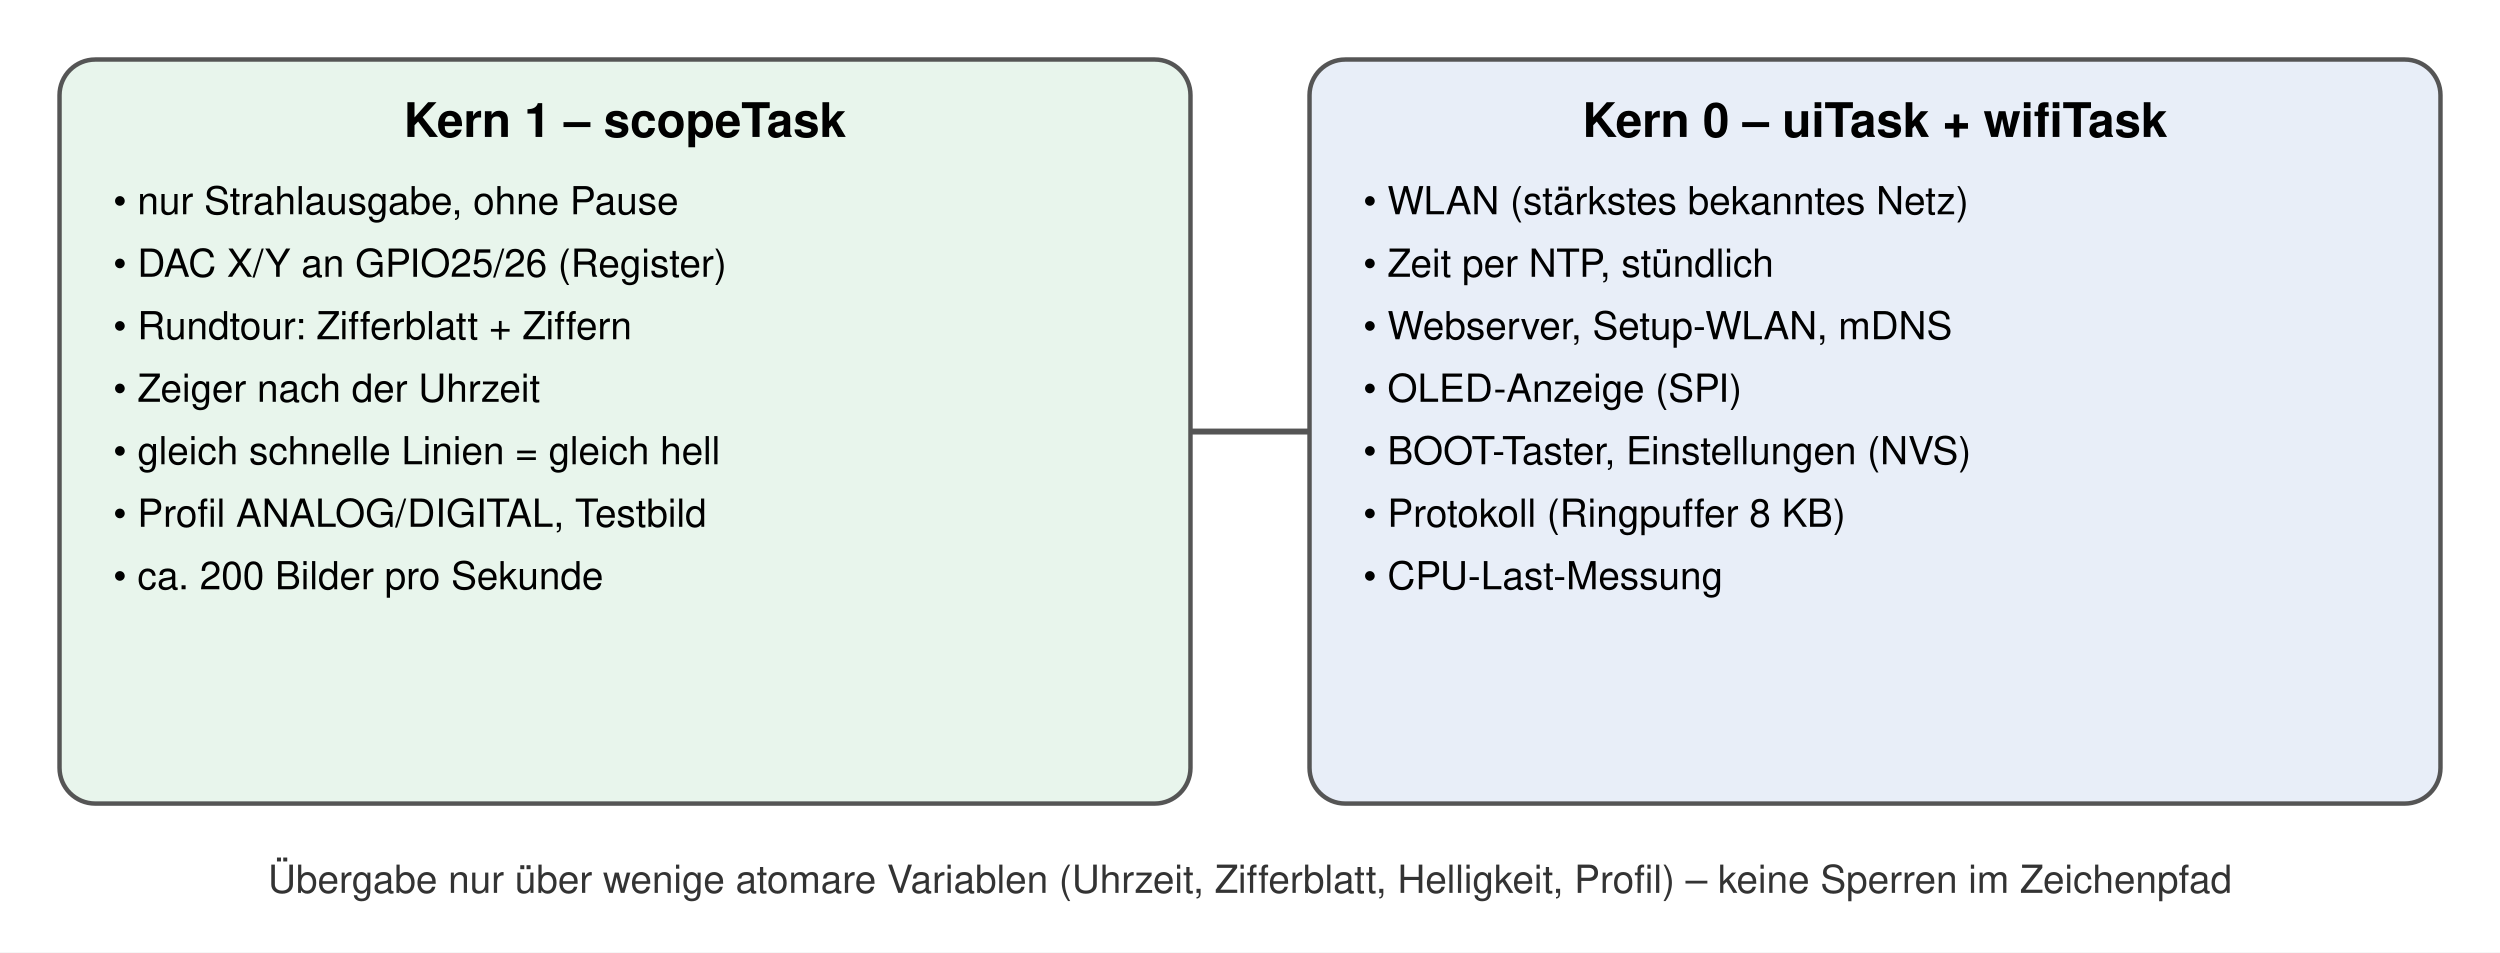
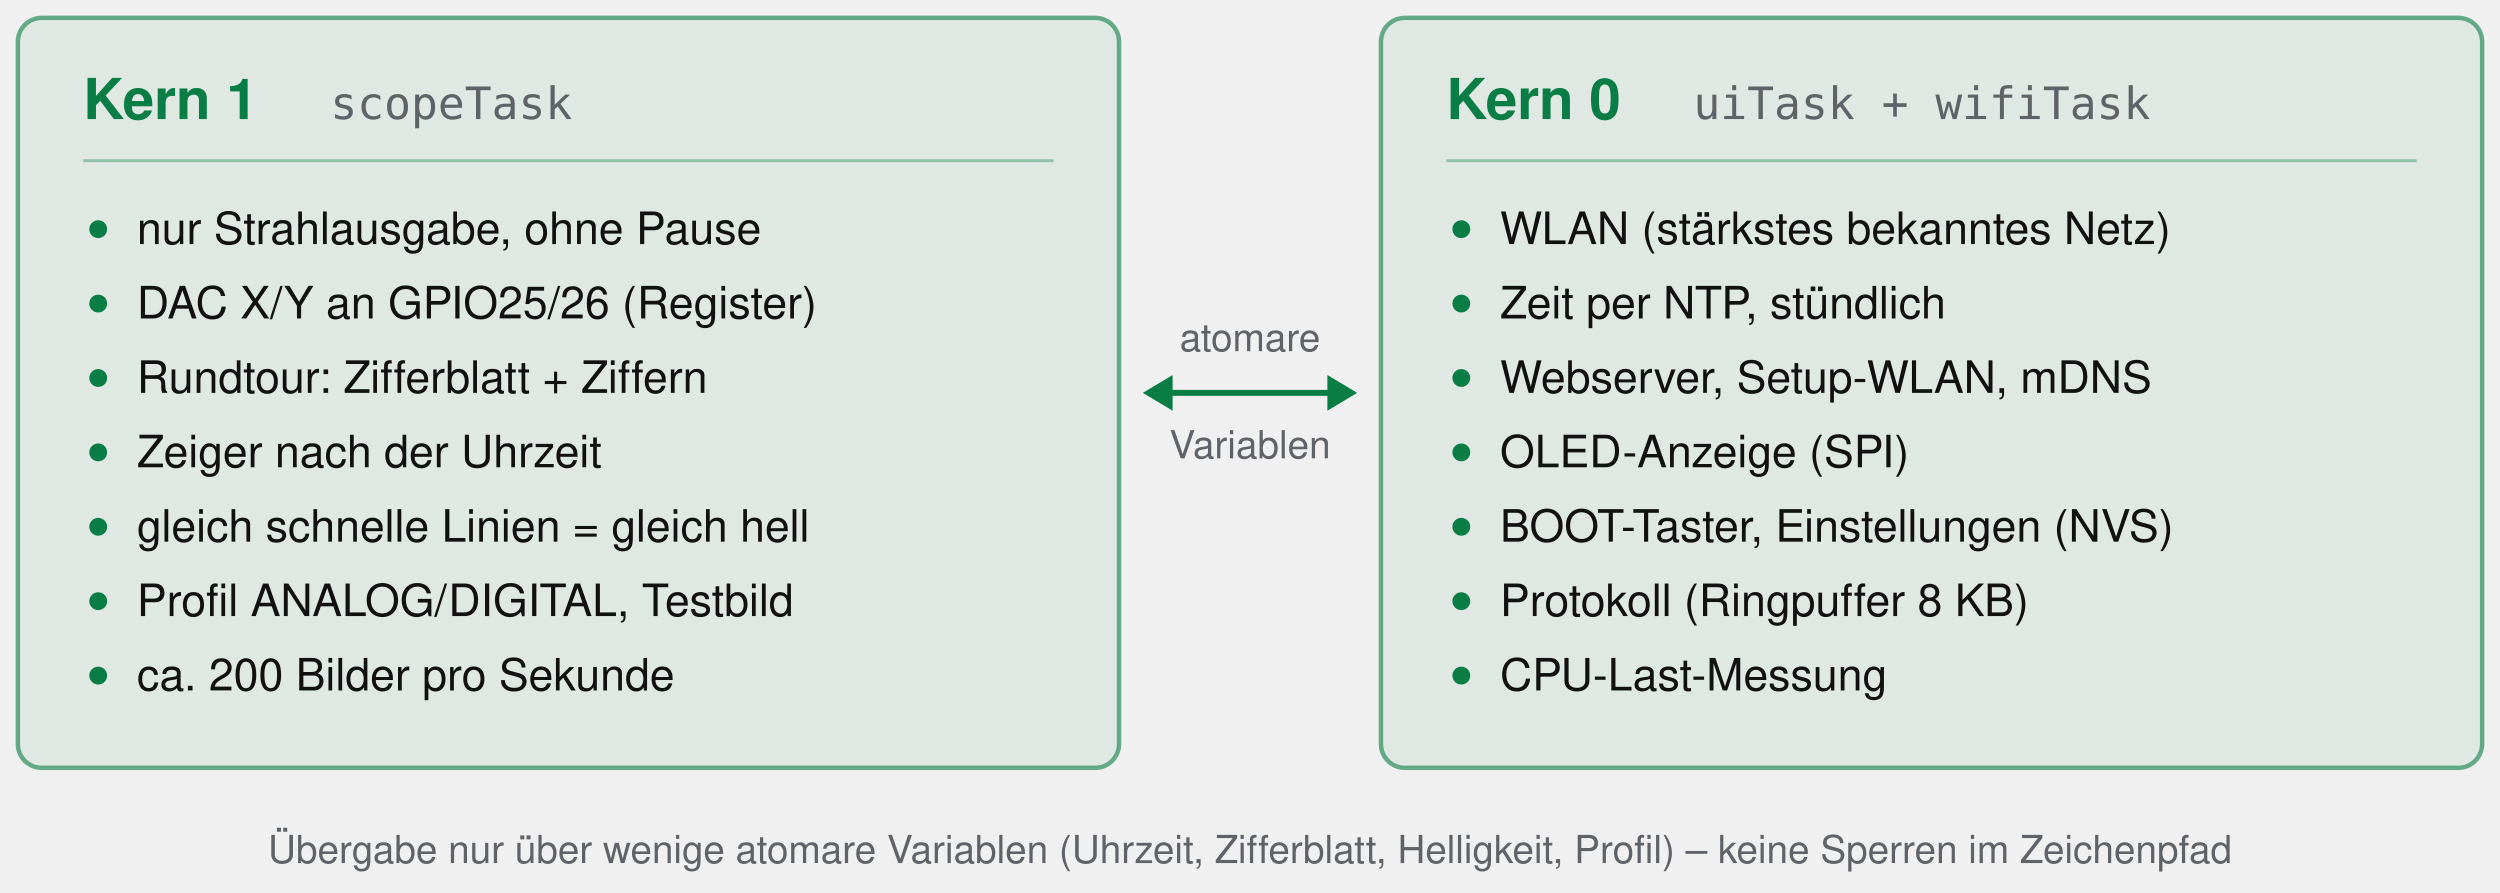
- <svg xmlns="http://www.w3.org/2000/svg" viewBox="0 0 840 320" font-family="Helvetica,Arial,sans-serif">
-   <rect x="0" y="0" width="840" height="320" fill="#fff" />
-   <rect x="20" y="20" width="380" height="250" rx="12" fill="#e8f5ec" stroke="#555" stroke-width="1.5" />
-   <text x="210.0" y="46" text-anchor="middle" font-size="16" font-weight="bold">Kern 1 – scopeTask</text>
-   <text x="38" y="72" font-size="13">• nur Strahlausgabe, ohne Pause</text>
-   <text x="38" y="93" font-size="13">• DAC X/Y an GPIO25/26 (Register)</text>
-   <text x="38" y="114" font-size="13">• Rundtour: Zifferblatt + Ziffern</text>
-   <text x="38" y="135" font-size="13">• Zeiger nach der Uhrzeit</text>
-   <text x="38" y="156" font-size="13">• gleich schnelle Linien = gleich hell</text>
-   <text x="38" y="177" font-size="13">• Profil ANALOG/DIGITAL, Testbild</text>
-   <text x="38" y="198" font-size="13">• ca. 200 Bilder pro Sekunde</text>
-   <rect x="440" y="20" width="380" height="250" rx="12" fill="#e8eef8" stroke="#555" stroke-width="1.5" />
-   <text x="630.0" y="46" text-anchor="middle" font-size="16" font-weight="bold">Kern 0 – uiTask + wifiTask</text>
-   <text x="458" y="72" font-size="13">• WLAN (stärkstes bekanntes Netz)</text>
-   <text x="458" y="93" font-size="13">• Zeit per NTP, stündlich</text>
-   <text x="458" y="114" font-size="13">• Webserver, Setup-WLAN, mDNS</text>
-   <text x="458" y="135" font-size="13">• OLED-Anzeige (SPI)</text>
-   <text x="458" y="156" font-size="13">• BOOT-Taster, Einstellungen (NVS)</text>
-   <text x="458" y="177" font-size="13">• Protokoll (Ringpuffer 8 KB)</text>
-   <text x="458" y="198" font-size="13">• CPU-Last-Messung</text>
-   <line x1="400" y1="145" x2="440" y2="145" stroke="#555" stroke-width="2" />
-   <text x="420" y="300" text-anchor="middle" font-size="13" fill="#333">Übergabe nur über wenige atomare Variablen (Uhrzeit, Zifferblatt, Helligkeit, Profil) – keine Sperren im Zeichenpfad</text>
+ <svg xmlns="http://www.w3.org/2000/svg" viewBox="0 0 840 300" class="sw" font-family="Raleway,Helvetica Neue,Helvetica,Arial,sans-serif">
+   <style>.sw text{font-size:15px;font-weight:400}.sw .sw-h{font-size:19px;font-weight:700;fill:#0a7d44}.sw .sw-c{font-size:15px;font-family:Menlo,Consolas,monospace;fill:#5f6368}.sw .sw-t{fill:#111}.sw .sw-m{fill:#5f6368;font-size:13px}.sw .sw-box{fill:#0a7d44;fill-opacity:.07;stroke:#0a7d44;stroke-opacity:.6;stroke-width:1.5}.sw .sw-l{stroke:#0a7d44;stroke-opacity:.35;stroke-width:1}.sw .sw-d,.sw .sw-p{fill:#0a7d44}.sw .sw-a{stroke:#0a7d44;stroke-width:2}@media (prefers-color-scheme:dark){.sw text{font-size:15px;font-weight:400}.sw .sw-h{font-size:19px;font-weight:700;fill:#30d158}.sw .sw-c{font-size:15px;font-family:Menlo,Consolas,monospace;fill:#a0a0a8}.sw .sw-t{fill:#eee}.sw .sw-m{fill:#a0a0a8;font-size:13px}.sw .sw-box{fill:#30d158;fill-opacity:.07;stroke:#30d158;stroke-opacity:.6;stroke-width:1.5}.sw .sw-l{stroke:#30d158;stroke-opacity:.35;stroke-width:1}.sw .sw-d,.sw .sw-p{fill:#30d158}.sw .sw-a{stroke:#30d158;stroke-width:2}}</style>
+   <rect class="sw-box" x="6" y="6" width="370" height="252" rx="8" />
+   <text class="sw-h" x="28" y="40">Kern 1</text>
+   <text class="sw-c" x="111.0" y="40">scopeTask</text>
+   <line class="sw-l" x1="28" y1="54" x2="354" y2="54" />
+   <circle class="sw-d" cx="33" cy="77" r="3" />
+   <text class="sw-t" x="46" y="82">nur Strahlausgabe, ohne Pause</text>
+   <circle class="sw-d" cx="33" cy="102" r="3" />
+   <text class="sw-t" x="46" y="107">DAC X/Y an GPIO25/26 (Register)</text>
+   <circle class="sw-d" cx="33" cy="127" r="3" />
+   <text class="sw-t" x="46" y="132">Rundtour: Zifferblatt + Ziffern</text>
+   <circle class="sw-d" cx="33" cy="152" r="3" />
+   <text class="sw-t" x="46" y="157">Zeiger nach der Uhrzeit</text>
+   <circle class="sw-d" cx="33" cy="177" r="3" />
+   <text class="sw-t" x="46" y="182">gleich schnelle Linien = gleich hell</text>
+   <circle class="sw-d" cx="33" cy="202" r="3" />
+   <text class="sw-t" x="46" y="207">Profil ANALOG/DIGITAL, Testbild</text>
+   <circle class="sw-d" cx="33" cy="227" r="3" />
+   <text class="sw-t" x="46" y="232">ca. 200 Bilder pro Sekunde</text>
+   <rect class="sw-box" x="464" y="6" width="370" height="252" rx="8" />
+   <text class="sw-h" x="486" y="40">Kern 0</text>
+   <text class="sw-c" x="569.0" y="40">uiTask + wifiTask</text>
+   <line class="sw-l" x1="486" y1="54" x2="812" y2="54" />
+   <circle class="sw-d" cx="491" cy="77" r="3" />
+   <text class="sw-t" x="504" y="82">WLAN (stärkstes bekanntes Netz)</text>
+   <circle class="sw-d" cx="491" cy="102" r="3" />
+   <text class="sw-t" x="504" y="107">Zeit per NTP, stündlich</text>
+   <circle class="sw-d" cx="491" cy="127" r="3" />
+   <text class="sw-t" x="504" y="132">Webserver, Setup-WLAN, mDNS</text>
+   <circle class="sw-d" cx="491" cy="152" r="3" />
+   <text class="sw-t" x="504" y="157">OLED-Anzeige (SPI)</text>
+   <circle class="sw-d" cx="491" cy="177" r="3" />
+   <text class="sw-t" x="504" y="182">BOOT-Taster, Einstellungen (NVS)</text>
+   <circle class="sw-d" cx="491" cy="202" r="3" />
+   <text class="sw-t" x="504" y="207">Protokoll (Ringpuffer 8 KB)</text>
+   <circle class="sw-d" cx="491" cy="227" r="3" />
+   <text class="sw-t" x="504" y="232">CPU-Last-Messung</text>
+   <line class="sw-a" x1="386" y1="132" x2="454" y2="132" />
+   <path class="sw-p" d="M384,132 l10,-6 v12 z M456,132 l-10,-6 v12 z" />
+   <text class="sw-m" x="420" y="118" text-anchor="middle" font-size="11">atomare</text>
+   <text class="sw-m" x="420" y="154" text-anchor="middle" font-size="11">Variablen</text>
+   <text class="sw-m" x="420" y="290" text-anchor="middle">Übergabe nur über wenige atomare Variablen (Uhrzeit, Zifferblatt, Helligkeit, Profil) – keine Sperren im Zeichenpfad</text>
</svg>
